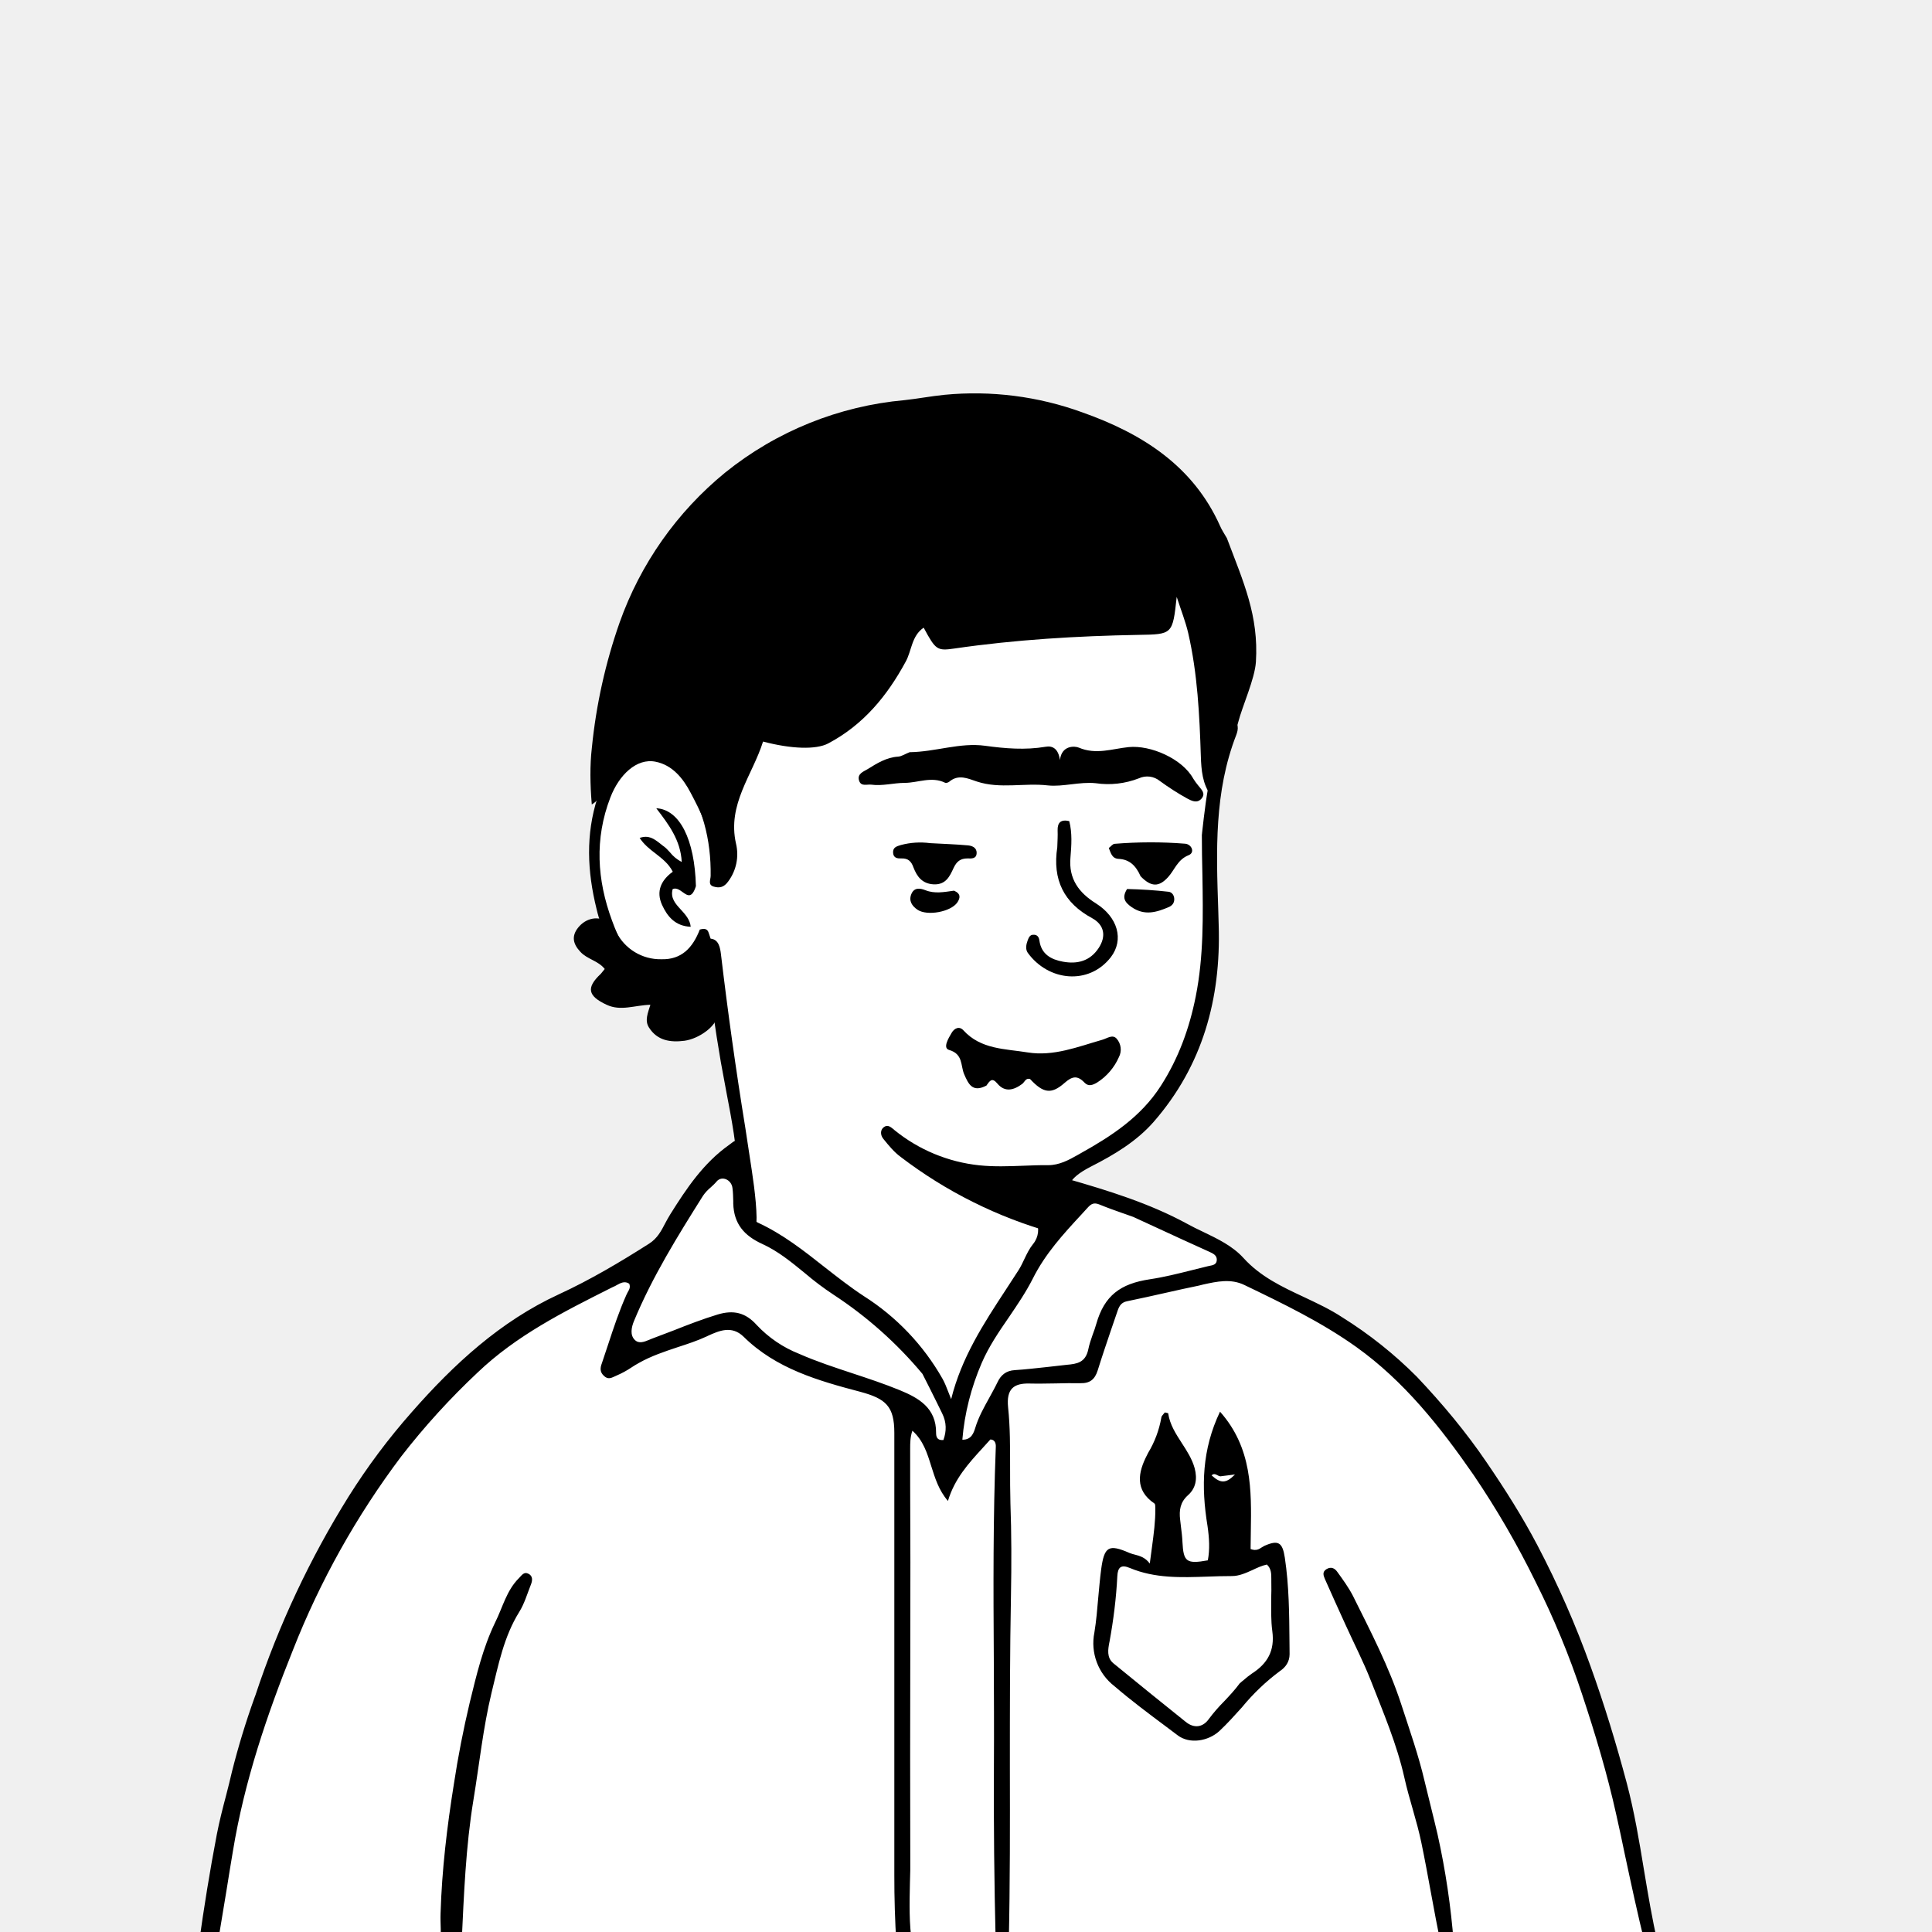
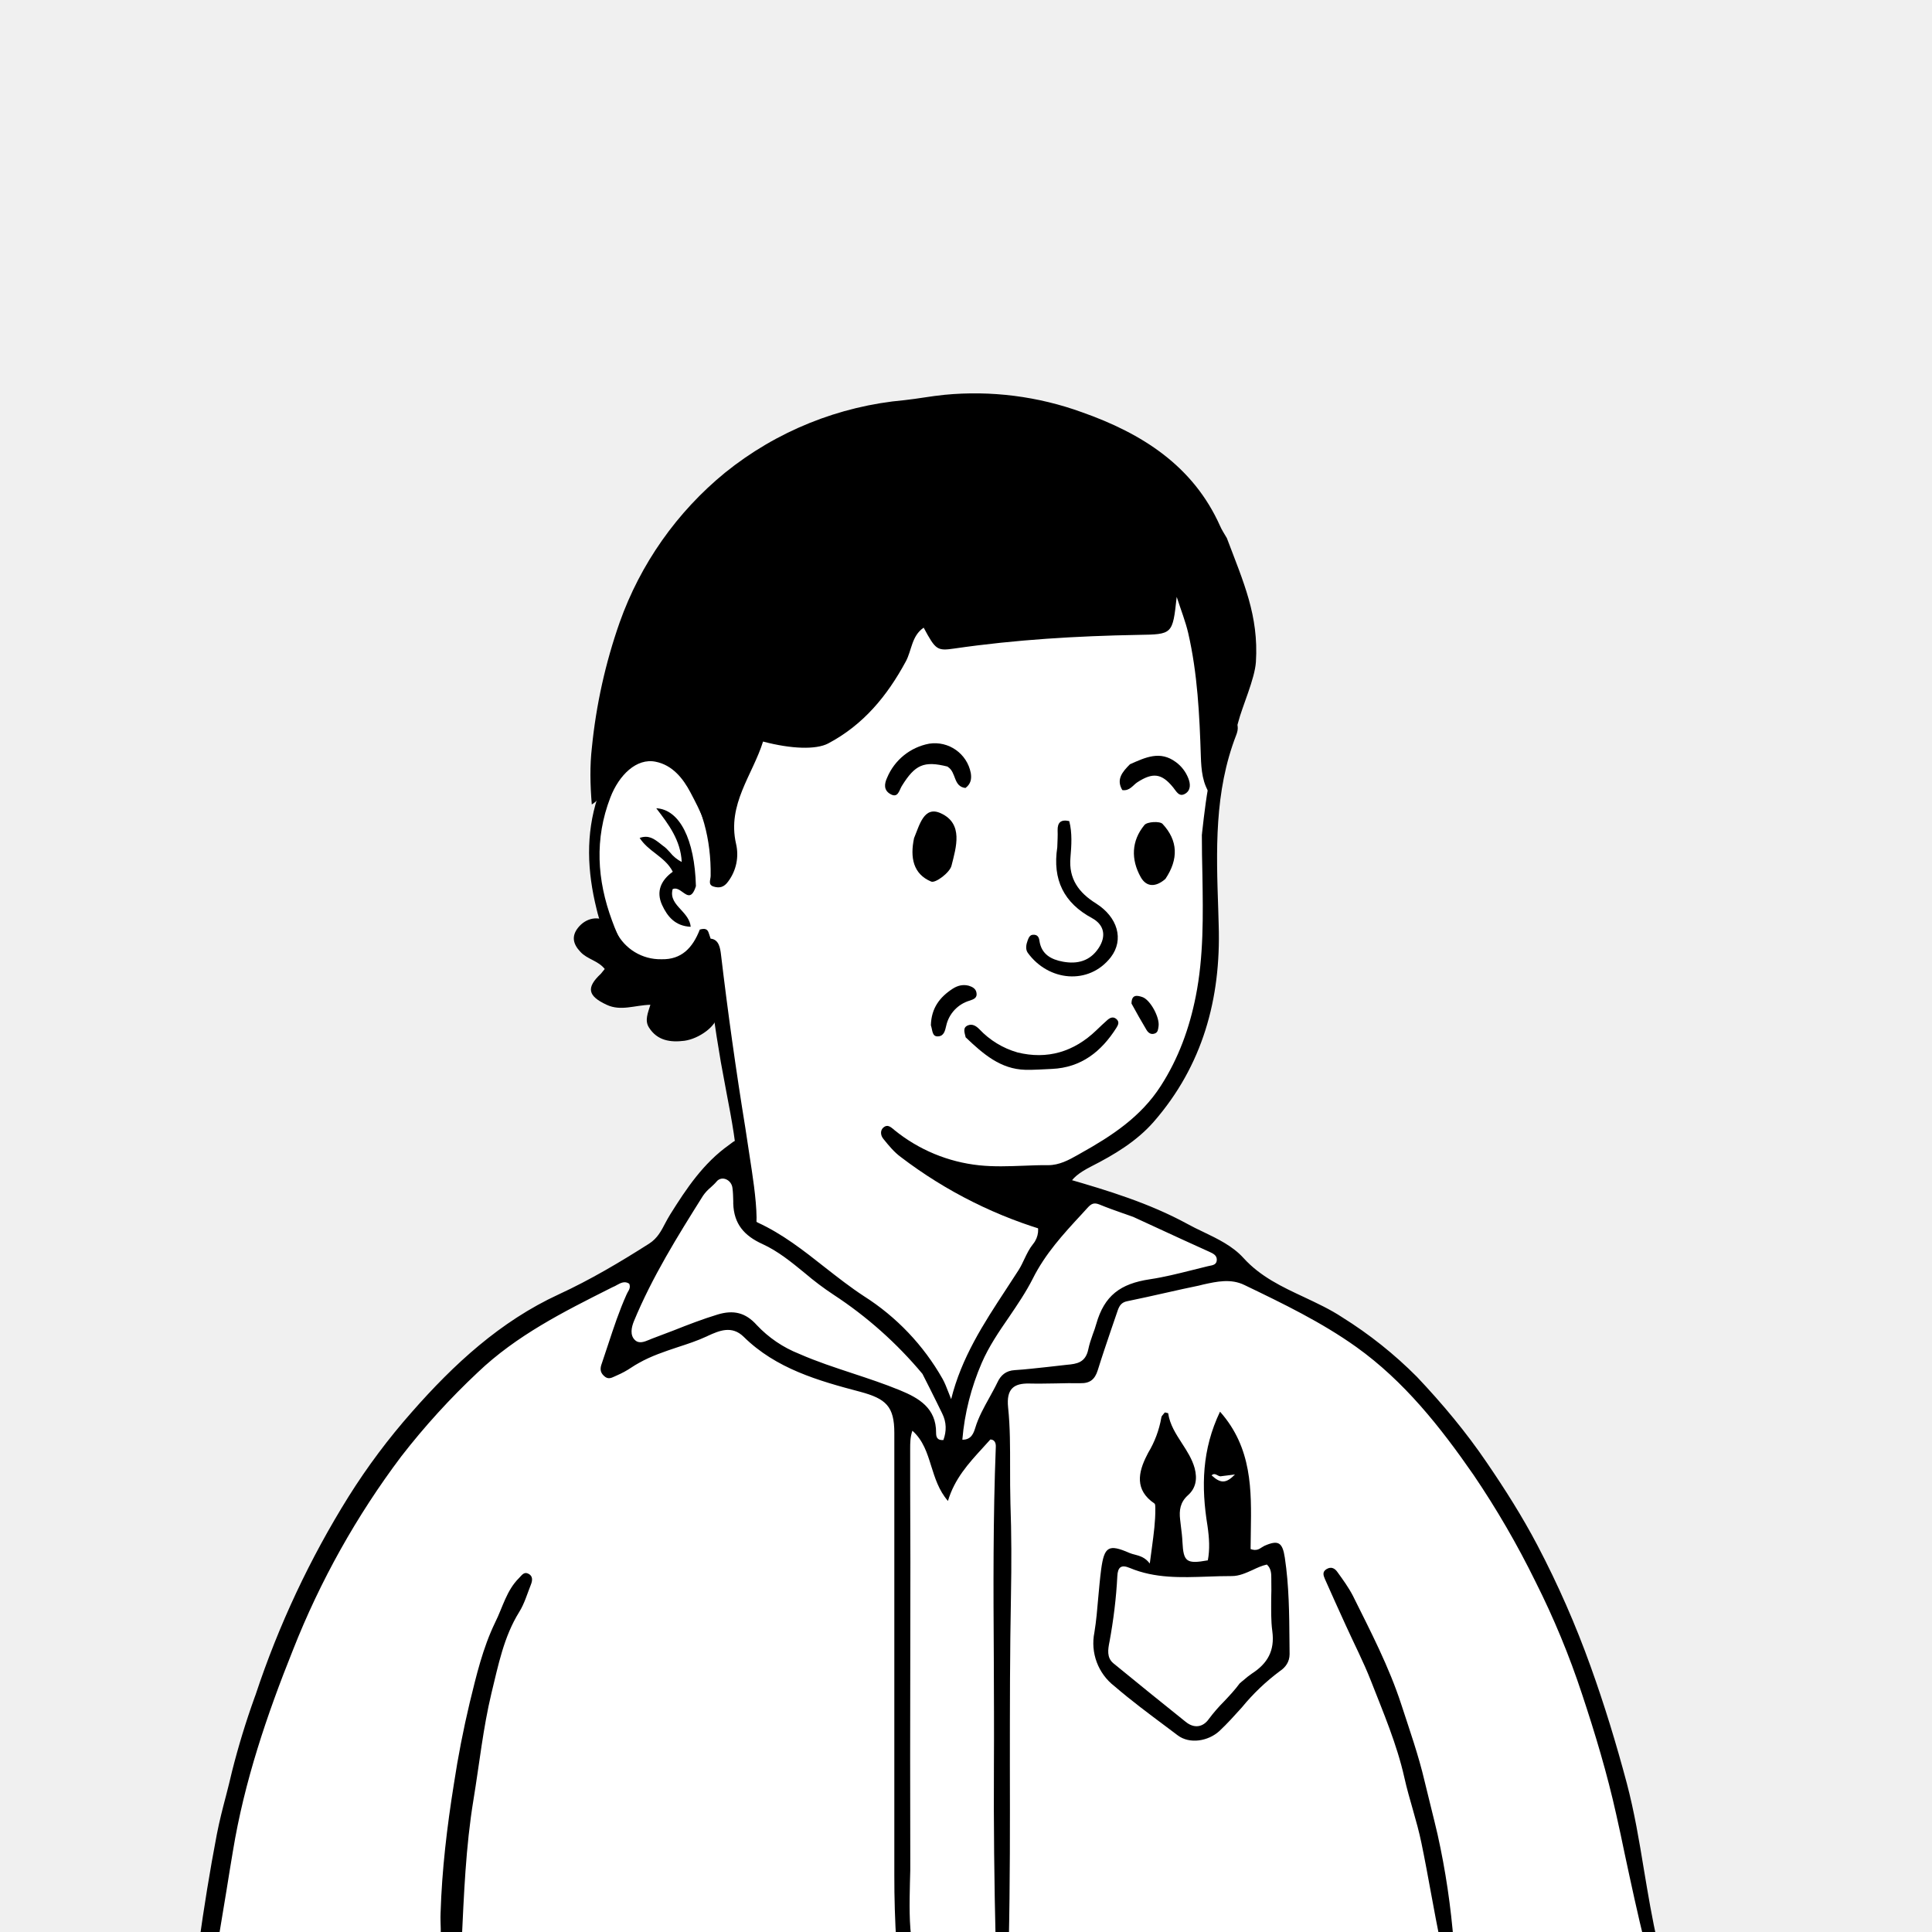
<svg xmlns="http://www.w3.org/2000/svg" viewBox="0 0 1744 1744" fill="none" shape-rendering="auto">
  <mask id="viewboxMask">
    <rect width="1744" height="1744" rx="0" ry="0" x="0" y="0" fill="#fff" />
  </mask>
  <g mask="url(#viewboxMask)">
    <g transform="translate(531 487)">
      <path d="M554 727.7c-99.2 297-363.8 388.6-503.7 19.8-19.3-50.7 31-69.5 66.2-91.9 24.1-15.3 36.8-28.5 35.3-42.2-7-64.4-36.9-243.8-36.9-243.8l-3-5.8s.7-1.6-2.2 1.2c-3 3-9.9 34.2-37 34.2-24.5 0-49.2-10.9-61-86.3C7.2 285.6 9.6 214 40 201c12.5-5.3 24-7.2 35.2-.8 11.3 6.4-13-22 112-126C268.4 6.4 396.7-3.5 448.5 8 500.3 19.5 552 44.8 574.9 98.5c27.8 65-25.9 114.3-14 262.5-2.2 53.6.8 171.2-146.6 210.6-28 7.5-19.3 48.4 22.7 58.4 67 21 117 72.3 117 97.9" fill="#fff" />
      <path fill-rule="evenodd" clip-rule="evenodd" d="m554 266.2.1-1.4c4.1-36.4 8.2-71.7 27.1-103.4 6.5 4.4 5.7 10 3.7 15.2-19.9 51.2-18 104.4-16.2 157.6l.4 14c2.1 66.4-14.5 126.8-58.7 177.5-15.4 17.6-35.8 29.8-56.5 40.3-21.4 11-25.9 20.1-19.2 43.6l.8 2.6c1.4 3.9 2.8 7.9-1 11.8-4.5 4.6-9.5 3.3-14.8 1.8l-.6-.1a406.4 406.4 0 0 1-137-68.3c-6-4.4-10.8-10.3-15.5-16.1l-.3-.4c-2.5-3-3-7.8.5-10.4 3.3-2.5 5.8-.5 8.7 1.8l1 .9a145.5 145.5 0 0 0 76.3 31.7c13.4 1.4 26.6.9 40 .4 7.4-.3 14.8-.6 22.3-.5 10.2 0 18.7-4.7 26.7-9.2l2.8-1.6c27.8-15.5 54.3-32.8 72.2-60.7 16.1-25 25.9-52.2 31.6-80.9 7.2-36.1 6.6-72.7 6-109.8-.3-12-.5-24.2-.5-36.4ZM50.6 190.8c21.9-1.7 34 11.2 44.3 26.3a140.4 140.4 0 0 1 22.4 61.5c.5 3.7 1 7.6-1.2 11.3-4.5.6-4.9-3-5-5.6-.5-20.7-9.7-38.7-18.9-56.1-6.6-12.5-16.2-24.6-31.4-27.6-17.2-3.5-33 12-40.8 32.2-14.5 37.6-12 74.6 1.4 111 5.8 15.9 13.1 32.1 27.8 43.2 14.8 11.3 32.7 9.3 43.6-5.7l2-2.5c2-2.6 4-5.1 5-8 2.1-5.8 5.4-11.2 11.3-10.4 6.8 1 8 8.3 8.7 14a3661 3661 0 0 0 22 156.7l5.9 38.8c2.6 17.1 5.6 41.7 3.6 52.1a28 28 0 0 0-.3 2.2c-.4 2.8-.6 5-4.2 5.5-4.9.8-7-2-7.7-6.4-2.3-17-3-23.6-4-49.6-.9-25.2-5.6-50-10.4-74.9l-5-27c-5.2-30.8-10.3-62-10.8-97l-2 3c-7.6 11.3-13.7 20.5-24.5 24a40.5 40.5 0 0 1-46.1-12.5 127.8 127.8 0 0 1-28.8-55.8c-8.4-34-9.9-67.1.9-100.6 5.2-16.1 23.7-44.7 42.2-42Zm34.6 127.5c4.4 3.2 8.4 6 12-5.4-1.1-42.2-14.7-69.2-35.8-70.3 11.2 14.6 22 28.8 23 48.5a32.3 32.3 0 0 1-10.7-8.8c-2-2.2-4-4.4-6.5-6l-3-2.4c-4.8-3.6-9.7-7.4-17.8-4.5 3.8 5.8 9 10 14.3 14 6 4.7 12 9.3 15.6 16.5-10.6 7.7-15.2 17.7-9.7 29.9 4.8 10.5 11.9 19.2 25.9 19.8-.6-6.3-4.7-10.9-8.8-15.4-5-5.4-9.7-10.6-7.5-18.6 3.2-1.5 6.2.7 9 2.7Z" fill="#000" />
    </g>
    <g transform="translate(178 1057)">
      <path d="M1313.4 698 9.7 694.5s46.7-304.1 171.4-445C237 186.4 283.5 124.1 408.4 79.3c21.4-7.7 53.1-88 70.1-96.4 16.1-8 5.5 52.2 20.4 64.4a871.6 871.6 0 0 0 96 69.6c58.9 37.2 86 114.9 86 114.9s26.4-74.9 48.4-111.7c15.5-26 67.3-102.4 67.3-102.4s94.7 29.6 129.8 55.7c21.3 15.8 8.8 12.3 105.4 67.5 83.9 47.9 166.2 179.1 210 288 46.6 115.8 71.6 269 71.6 269Z" fill="#fff" />
      <path fill-rule="evenodd" clip-rule="evenodd" d="M1307 698c-6.7-27-12.5-54-18.3-81.1-2.5-12-5-24-7.7-35.8-8.2-37-19-73-30.9-108.8a740 740 0 0 0-42-101.5 795.8 795.8 0 0 0-56-96.5c-30-43.3-62.6-84.5-105.8-115.4-31.4-22.4-66.2-39.2-100.9-55.9-12.3-6-24.9-3.2-37.2-.5l-4 1c-9.9 2-19.6 4.2-29.4 6.4a1956 1956 0 0 1-35.3 7.7c-5.1 1-7 4-8.5 8.2l-6 17.5c-4.1 12.2-8.3 24.4-12.1 36.7-2.6 8.2-7 11.8-15.7 11.6-7.4-.1-14.8 0-22.2.2-8 .1-15.9.3-23.8.1-14-.3-20.9 4.7-19.2 21.5 1.9 18 1.8 36.1 1.8 54.3 0 10.7 0 21.4.3 32.2 1 27.5 1 55.3.5 82.7-1 51.3-1 102.6-1 154 .1 53.2.2 106.5-1 160.2a22.3 22.3 0 0 1-11.8.2c-1.3-54.1-1.9-107.3-1.6-160.5.2-31.8 0-63.7-.1-95.6-.4-63.9-.7-127.8 1.8-191.7.2-3.5-1-6.7-4.9-6.8a645 645 0 0 1-6.9 7.6c-12.8 14-25.4 27.8-31.4 47.9-8.3-9.6-11.7-20.8-15.1-31.5-3.7-11.9-7.3-23.3-17-31.9-2 5.8-2 11.1-2 16.5v33l.2 69-.1 84.4c-.1 61-.2 121.9 0 182.8.1 7.4 0 14.8-.3 22.1-.4 18.6-.9 37.2 2 55.6h-14.2a960.2 960.2 0 0 1-1.9-62.5v-399c0-24-7.7-30.8-30.6-37-38-10-76.2-20.9-105.4-49.7-10.8-10.6-22.4-5.3-32-1l-1.2.6c-8.6 4-17.5 6.9-26.4 9.8-12 4-24 8-35.1 14.3-2.3 1.2-4.4 2.6-6.6 4a80 80 0 0 1-13.2 7.2l-2.2 1c-3 1.4-5.9 2.7-9.3-.5-3.8-3.4-3.7-7-2-11.5l5.7-17.1c5-15.2 10-30.3 16.6-45l1-2c1.4-2.3 2.7-4.6 1.4-7.7-4-2.7-7.7-.7-11 1.1l-1.8 1-2.2 1-2 1c-42.4 21.3-84.8 42.6-119.8 76a651 651 0 0 0-69 75.8 742.6 742.6 0 0 0-97.7 174.6c-23.6 58.8-44 119-54.3 182-2 11.6-3.8 23.2-5.7 34.9l-7.9 47.7c-5.5 1-10.8 1-17.1 1 4.6-33 9.9-66 16.2-98.9 2.3-11.9 5.3-23.6 8.4-35.3 1.8-7.2 3.7-14.3 5.3-21.5a708.6 708.6 0 0 1 20.3-66.6l1-2.7a831.7 831.7 0 0 1 84-179 584 584 0 0 1 57-76.2c38-43.3 80-82 132.7-106.3 28.6-13.2 55.2-29 81.6-45.8 7.5-4.8 11-11.7 14.6-18.6 1.4-2.5 2.7-5.1 4.3-7.6 14.7-23.5 30-46.4 53.1-62.8l1.6-1.2c2.9-2.3 5.7-4.4 9.7-2 3.6 2 3.4 5.1 3.3 8.4v2.8c.6 16.6 2 33.1 3.4 49.6.5 5.3 2.7 10 8 12.4 22.4 10.3 41.5 25.3 60.6 40.4 11.5 9 23 18 35.2 26a212.8 212.8 0 0 1 71 74.6c2 3.6 3.5 7.4 5.2 11.8l2.6 6.6c9.3-37.5 29.3-68.2 49.3-98.7l11.7-18c2-3.2 3.6-6.6 5.2-10 2.2-4.6 4.4-9.2 7.8-13.4a20 20 0 0 0 2.4-21.7c-2.2-4.7-3.4-9.6-1.5-14.7 8.5-2.6 13 2.3 17.8 7.4l1 1c9-5.8 8-13.3 3.3-21.3-1.6-2.8-3-5.5-.6-8.2 2.3-2.5 5.4-2.2 8.4-1.3 37.1 10.7 74 22 108.2 40.6 4.7 2.6 9.6 5 14.5 7.3 13.3 6.4 26.6 12.8 36.3 23.5 15.4 17 35.1 26.2 54.8 35.4 11.8 5.6 23.5 11 34.4 18.2a376 376 0 0 1 67.4 53.7c23 24.3 44.5 50 63.2 77.6 16.4 24 32 48.6 45.6 74.5a856.2 856.2 0 0 1 48 109.3c12.5 34.7 23.2 69.9 32.7 105.5 6.8 25.8 11.2 52 15.5 78.3 3.7 22 7.3 44 12.4 66-3.2 1-6.7 1-11.4 1ZM654.7 183.2a365 365 0 0 0-80.3-71.5 262.2 262.2 0 0 1-25.9-19.5c-12-9.8-24-19.7-38.2-26.2-16.8-7.6-25.8-18.4-26.4-36.5v-2.4c-.1-3.9-.2-7.8-.7-11.6-.8-7.6-9.7-11.6-14.4-5.9-1.6 2-3.5 3.6-5.3 5.3a37 37 0 0 0-6.9 7.5c-23 36.6-45.8 73.2-62.4 113.3-2.2 5.4-3.7 12.5.9 16.9 3.7 3.6 8.4 1.7 13-.2a82 82 0 0 1 2.4-1l19.5-7.4c13.1-5.2 26.3-10.3 39.8-14.4 14.3-4.3 25.2-1.8 35.3 9.5a106 106 0 0 0 38.3 26c15.9 7 32.2 12.3 48.5 17.7 14.2 4.7 28.4 9.4 42.3 15.1 17.1 7 33 16.1 32.8 38.5 0 3.5.8 7 6.6 6.5 2.9-8 2.9-16-1.1-24l-5.2-10.6c-4-8-8-16.2-12.6-25.1ZM836 38.3l9 3.2L889.5 62a25418.5 25418.5 0 0 1 24.2 11c3.2 1.5 6.7 3 6.7 7.1 0 4.4-3.5 5-6.7 5.6l-1.8.4a992 992 0 0 0-14.5 3.6c-12.4 3.1-24.8 6.2-37.5 8.1-26.6 4-41 14.7-48.3 40.3-.9 3.2-2 6.4-3.2 9.5-1.6 4.5-3.1 9-4 13.4-2.5 12-10.2 13.2-19.5 14l-17.7 2c-9.7 1-19.4 2.2-29.2 2.8-8 .5-12.6 4.6-15.6 11-2.3 4.8-4.9 9.4-7.4 14-4.8 8.7-9.7 17.4-12.6 27-1.4 4.4-3.4 11-11.7 10.8 2-24 8-47.3 17.5-69.3 6.5-15 15.6-28.3 24.7-41.5 7.6-11.2 15.2-22.4 21.3-34.4 11.2-22.5 27.6-40.4 44.2-58.3l5.2-5.7c3.5-3.9 5.9-5 10.6-3.2 7.3 3 14.6 5.6 22 8.2Z" fill="#000" />
      <path d="M219.1 698c1.6-9.2.2-18.7.6-28 1.2-39.1 5.8-77.8 12-116.5A905 905 0 0 1 246 480c6-24.5 11.8-49.4 23-72.5 6.8-13.6 10.2-28.8 21.5-40 2.4-2.4 4.4-5.9 8.3-4 4.3 2 4 6.1 2.4 10-3.3 8.3-5.8 17.1-10.5 24.6-14 22.5-18.9 48.2-25 73-7.6 31.6-11 64.3-16.3 96.5-7 42.5-8.6 85.4-10.7 129.3-6.3 1.1-12.4 1.1-19.6 1.1ZM1122.7 698c-6.5-30.5-11.3-61.1-17.6-91.4-4.1-20-11-39.2-15.4-59-6.8-30.3-19-58.7-30.2-87.4-6.7-17.1-15.2-33.5-22.8-50.3-6.3-13.8-12.6-27.7-18.7-41.5-1.3-3.1-2.7-6.5 1.5-9 4.3-2.6 7.6-.5 9.8 2.7 5 6.9 10 13.8 13.9 21.3 16 32.2 32.7 64.2 43.8 98.4 7.4 22.8 15.5 45.6 21 69.2 3.8 16 8 32 11.7 48 7.2 32.3 12 65 14.6 98-3.4 1-7 1-11.6 1Z" fill="#000" />
      <path fill-rule="evenodd" clip-rule="evenodd" d="M912 320.4c-5.8-35.4-5-69 11.3-103.1 29.1 32.8 28.4 71 27.8 108.3l-.2 15.7c5 1.9 7.7.1 10.1-1.5l2.4-1.4c12.5-5.5 16.3-3.2 18.4 10.7 3.8 25.2 4 50.7 4.2 76.1l.1 11c0 6.9-3.7 11.9-8.5 15.1a194 194 0 0 0-34.6 33c-6.6 7.3-13.2 14.7-20.4 21.4-9.9 9-26.7 12-37.6 3.7l-10.5-7.9C858.7 489.7 843 478 828 465.1a49 49 0 0 1-18.1-48.5c1.7-10.4 2.6-21 3.5-31.7.8-8.4 1.5-16.8 2.6-25.2 2.8-20.7 6.7-23.1 25.5-14.9 1.7.7 3.4 1.2 5.1 1.6 4.5 1.2 9.2 2.5 13.3 8l2-15c1.6-12 3.1-23.1 3-34.4v-.6c0-1.6 0-3.6-.8-4.2-18-12.2-14.7-28.2-6.7-43.7l1-2a91.9 91.9 0 0 0 11.9-31.7c0-1.2 1.1-2.3 2-3.4l1.2-1.4 1.5.3 1.5.4c1.5 10.4 7 18.7 12.4 27.1 4.6 7.1 9.2 14.2 11.5 22.5 2.6 9.9 1 18.2-6.1 24.5-7 6.3-8 13.6-7 22l.7 6c.6 4.7 1.2 9.5 1.4 14.3.9 17.7 3.6 19.9 22.9 16.4 1.9-10 1.3-20-.3-31.1Zm29.3 142c1-1 2.2-1.9 3.3-2.8a74 74 0 0 1 7.5-5.9c14-9 20.8-20.6 18.4-38.3-1.3-9.7-1-19.5-1-29.4.2-5.1.2-10.2.1-15.3v-2.4c0-4.6 0-9.3-4-13-4.6 1-8.9 3-13.1 5-6 2.7-12 5.4-18.5 5.4-7.4 0-14.8.2-22.2.5-23.6.8-47.2 1.7-69.9-7.8-7.8-3.3-10.9-.8-11.3 7.4-1 20-3.5 39.8-7.1 59.4l-.1.4c-1.2 6.3-2.5 13.7 3.6 18.8a7267 7267 0 0 0 65.2 52.8c7.8 6.4 15.8 5 21.1-2.6a148 148 0 0 1 13.9-16c4.7-5 9.6-10.2 14-16.2ZM921 274.7c1.2.6 2.5 1.3 3.8.8l12-1.5c-8 8.2-12.9 8.3-21.1.8 1.9-1.9 3.6-1 5.3-.1Z" fill="#000" />
    </g>
    <g transform="translate(266 207)">
      <path d="M841.5 278.8c15 39.8 28.8 69.8 26.2 111.7-1 15.4-12.2 39.7-16 54.5-5.3 20.4-16.4 39.1-17.7 60.7-.2 2.7-2.2 4.5-6.8 5.4-7.8-10.2-8.8-23.2-9.2-35.2-1.2-37.5-3-74.8-11.4-111.4-2.4-10.3-6.3-20.1-10.4-32.7-3.7 34-3.7 33.8-34.6 34.3-55.6 1-111 4.3-166 12.3-15.7 2.3-17 1.3-27.8-18.8-11 7.4-10.7 20.6-16.2 30.6-16.7 30.9-38.2 57.1-70 73.9-11 5.8-33.4 5-58.8-1.7-9.5 30.3-32.5 56.6-24.4 92.2a41 41 0 0 1-7 34c-3.8 5.4-8 6.3-13.2 4.7-5.3-1.6-2.8-5.9-2.7-9.6.5-32.6-7.4-63.5-25.9-90.3-17-24.8-57.1-18.6-69.9 9.4-2.3 5.2-3.4 11.4-11.5 16.4-1.5-18.3-1.8-35 .1-51.5a486.2 486.2 0 0 1 25-112.7 307.7 307.7 0 0 1 95.3-135.4 300.6 300.6 0 0 1 162-65.4c12-1.3 23.9-3.6 35.9-4.8a284 284 0 0 1 124.4 15.8c53.8 19 100.2 48.2 124.5 102.7 1.5 3.5 3.7 6.7 6.1 10.9ZM365.7 632.1c4-1.1 6.8-.9 8 2.9 8.6 24.2 9 49.4 7.8 74.5-.5 9.6-16.4 21.2-29.7 23-12.7 1.6-24.5-.1-32-12-4-6.3-1-13 1.3-20.5-14.3.4-26.7 6-39.5 0-17-7.9-18.7-15.4-5.2-28l3.5-4.3c-6-7.6-15.8-8.7-22-15.5-6.9-7.3-7.9-14.2-2.3-21.5 7.4-9.5 19.2-11.3 27.2-5 3.1 2.2 5.7 5.2 7.5 8.6a44.5 44.5 0 0 0 40.7 24.6c18.2.5 28.3-10.3 34.7-26.8Z" fill="#000" />
    </g>
    <g transform="translate(791 871)">
-       <path d="M99.3 109c-12.6 6.6-16.2-1.7-20-10.4-3.3-7.8-.8-18.1-13.5-21.8-6-1.7-.7-10.5 2.2-15.4 2.4-4.2 6.9-6.4 10.6-2.4 15.8 17.4 37.8 16.7 58 20C160 82.8 182 73.9 204 67.6c4.4-1.2 9.2-5.2 13-1 4 4.6 4.9 11.2 2 16.7a51.8 51.8 0 0 1-19.5 22.8c-4 2.4-8 4-11.6.1-6.4-6.7-11.1-5.7-18 .4-12 10.6-19.3 9.1-31.1-3.6-4-1.1-4.8 2.7-7 4.4-7.6 5.7-15.7 7.9-22.5-.3-4.8-5.7-6.7-2.7-9.9 1.9Z" fill="#000" />
+       <path d="M80.7 65.4c-1.1-4.6-2.8-8.8 2-10.8C86.7 53 90 55 93 58a76 76 0 0 0 34.4 21c27 6.7 51-.5 71.2-19.9 3.4-3.2 6.7-6.5 10.2-9.5 2.4-2 5.1-3.2 8-.7 3 2.7 1.5 5.4-.1 8-13.6 21.4-31.7 35.8-58.1 37-8 .3-16.1 1-24.1.8-22.4-.6-38-14.3-53.8-29.3ZM49.3 54.5c.4-15.5 8-25.4 19.7-33 4.7-3 9.4-4 14.5-2.7 3.3 1 6.5 2.7 7 6.6.7 4.3-2.4 5.6-6 6.8a30.5 30.5 0 0 0-21.4 22.9c-1 4.3-2 9-7 9.4-5.9.6-5.2-5.4-6.8-10ZM230.4 35c0-8.8 5.4-7.4 9.7-6 7.2 2.3 16 18.6 14.7 26.5-.4 2.5-.4 5.3-3.3 6.4-3.4 1.3-5.8-.4-7.5-3.1a710 710 0 0 1-13.6-23.9Z" fill="#000" />
    </g>
    <g transform="translate(653 805)" />
    <g transform="translate(901 668)">
      <path d="M53.4 96.7c.2-5.7.5-10.4.3-15-.2-7.3 3-10.2 10.5-8.5 2.8 10.7 2 22 1.1 32.7-1.8 19.6 7.7 32 23 41.6 19.6 12.3 25.6 32.7 13.4 48.6-19.8 25.4-56.3 21.8-75-4.1-2.2-3.2-1.4-7.5 0-11.2.9-2.3 1.9-5 5-5 3.8-.2 5.2 2.2 5.6 5.5 1.8 12.3 10.8 16.9 21.2 18.8 13 2.4 24.5-.5 32.3-12.4 7-10.7 5-20.9-6-26.9-25.4-13.7-35.9-34.6-31.4-64Z" fill="#000" />
    </g>
    <g transform="translate(610 680)">
-       <path d="M407.4 122.5c13 .3 25.4 1.1 37.6 2.5 3 .4 5 3.3 5 6.7 0 3.3-1.7 5.6-4.7 7-11.2 4.8-22 8.2-33.7.2-6.5-4.5-9-8.7-4.2-16.4ZM251.2 124c6.4 2.8 5.6 6.6 3 10.6-5.9 8.6-27.3 12.5-36 6.6-5-3.4-8-8-5.6-14 2.5-6.2 7.7-5.6 12.8-3.6 8.3 3.3 16.5 1.7 25.8.4ZM419.6 111c-4.2-9.5-9.9-15.2-19.8-15.7-6-.3-7-5.1-8.9-9.8 2-1.5 3.5-3.7 5.3-3.8 21.1-1.7 42.4-1.8 63.5-.1 6 .4 9.3 8 3.2 10.4-10 4-12.5 13.2-18.5 19.8-8.2 9-15.2 9.1-24.8-.8ZM229.6 81.1c12.2.7 23.1 1 34 2 3.6.3 8 1.8 8 6.7 0 5.6-4.6 5.2-8.3 5.1-6.3 0-9.7 2.7-12.5 8.6-3.4 7.4-6.9 15.3-18 14.8-10.5-.6-15.1-7.2-18.2-15.2-2-5.7-4.9-8.4-10.9-8.2-3.4.1-7.1-.2-7.5-4.9-.4-5 3-6 7-7.2a67.7 67.7 0 0 1 26.4-1.7Z" fill="#000" />
+       <path d="M215.1 76.6c5-12 9-29.4 24.1-22.5 20.7 9.4 13.9 30.7 9.7 47.4-1.6 6.3-14.5 15.9-18.3 14.3-16.3-6.8-19.2-21.7-15.5-39.2ZM442 113.4c-8.6 7.5-17 7.6-22.2-1.5-9-16-8.6-32.8 3.3-47.2 2.5-3 13.8-3.6 16.3-1 14 15 14.6 31.8 2.6 49.7Z" fill="#000" />
    </g>
    <g transform="translate(610 680)" />
    <g transform="translate(774 657)">
-       <path d="M47.1 22c23.6-.3 45.4-8.9 68.1-5.8 18.2 2.5 36.3 4 54.6.9 6.6-1.2 11.6 2 13 12 1.5-13.5 13.4-12.8 17.1-11.2 15.5 6.6 30.2 1 44.9-.5 20-2 48.5 10.6 58.3 28.4a52 52 0 0 0 4.4 6.1c2.8 3.7 7.3 7.2 3 12.1-4.1 4.6-9.2 1.7-13-.3C289 59 280.8 53.7 273 48a18 18 0 0 0-19-2.4 76.4 76.4 0 0 1-38.9 4.4c-14.4-1.5-29.5 3.4-43 2-21.5-2.5-43.2 3.4-64.2-3.5-8.4-2.8-16.7-6.9-25.1.2-.9.7-2.7 1.3-3.6.9-12.3-6-24.4 0-36.4.1-10.2 0-20.2 3-30.3 1.6-3.8-.5-9.2 2-11-3.6-2-6.2 4-8.2 7.5-10.3C17.4 32.2 26 26.7 36.7 26c3.2-.2 6.3-2.4 10.4-4Z" fill="#000" />
+       <path d="M81.4 35C60 29.6 52 33.2 40 52.6c-2.4 4-3.4 11.4-10.6 7-5.6-3.4-5.3-8.8-2.6-14.6a51.4 51.4 0 0 1 38-30.7 33.1 33.1 0 0 1 37.5 26.4c.9 5.3.1 10-4.8 13.6-11.2-1.3-8-14.2-16-19.1ZM246.2 32.8c14-6.2 27-12.4 41.2-1.9 5.1 3.7 9 8.8 11.3 14.7 2 5 2.3 10.7-2.7 13.8-5.7 3.5-8.1-2.1-11-5.6-10.4-12.8-18.4-13.7-32.4-4.6-4 2.6-6.8 8-13.5 7-5.7-9.6-.1-16.3 7-23.4Z" fill="#000" />
    </g>
    <g transform="translate(0 559)" />
  </g>
</svg>
